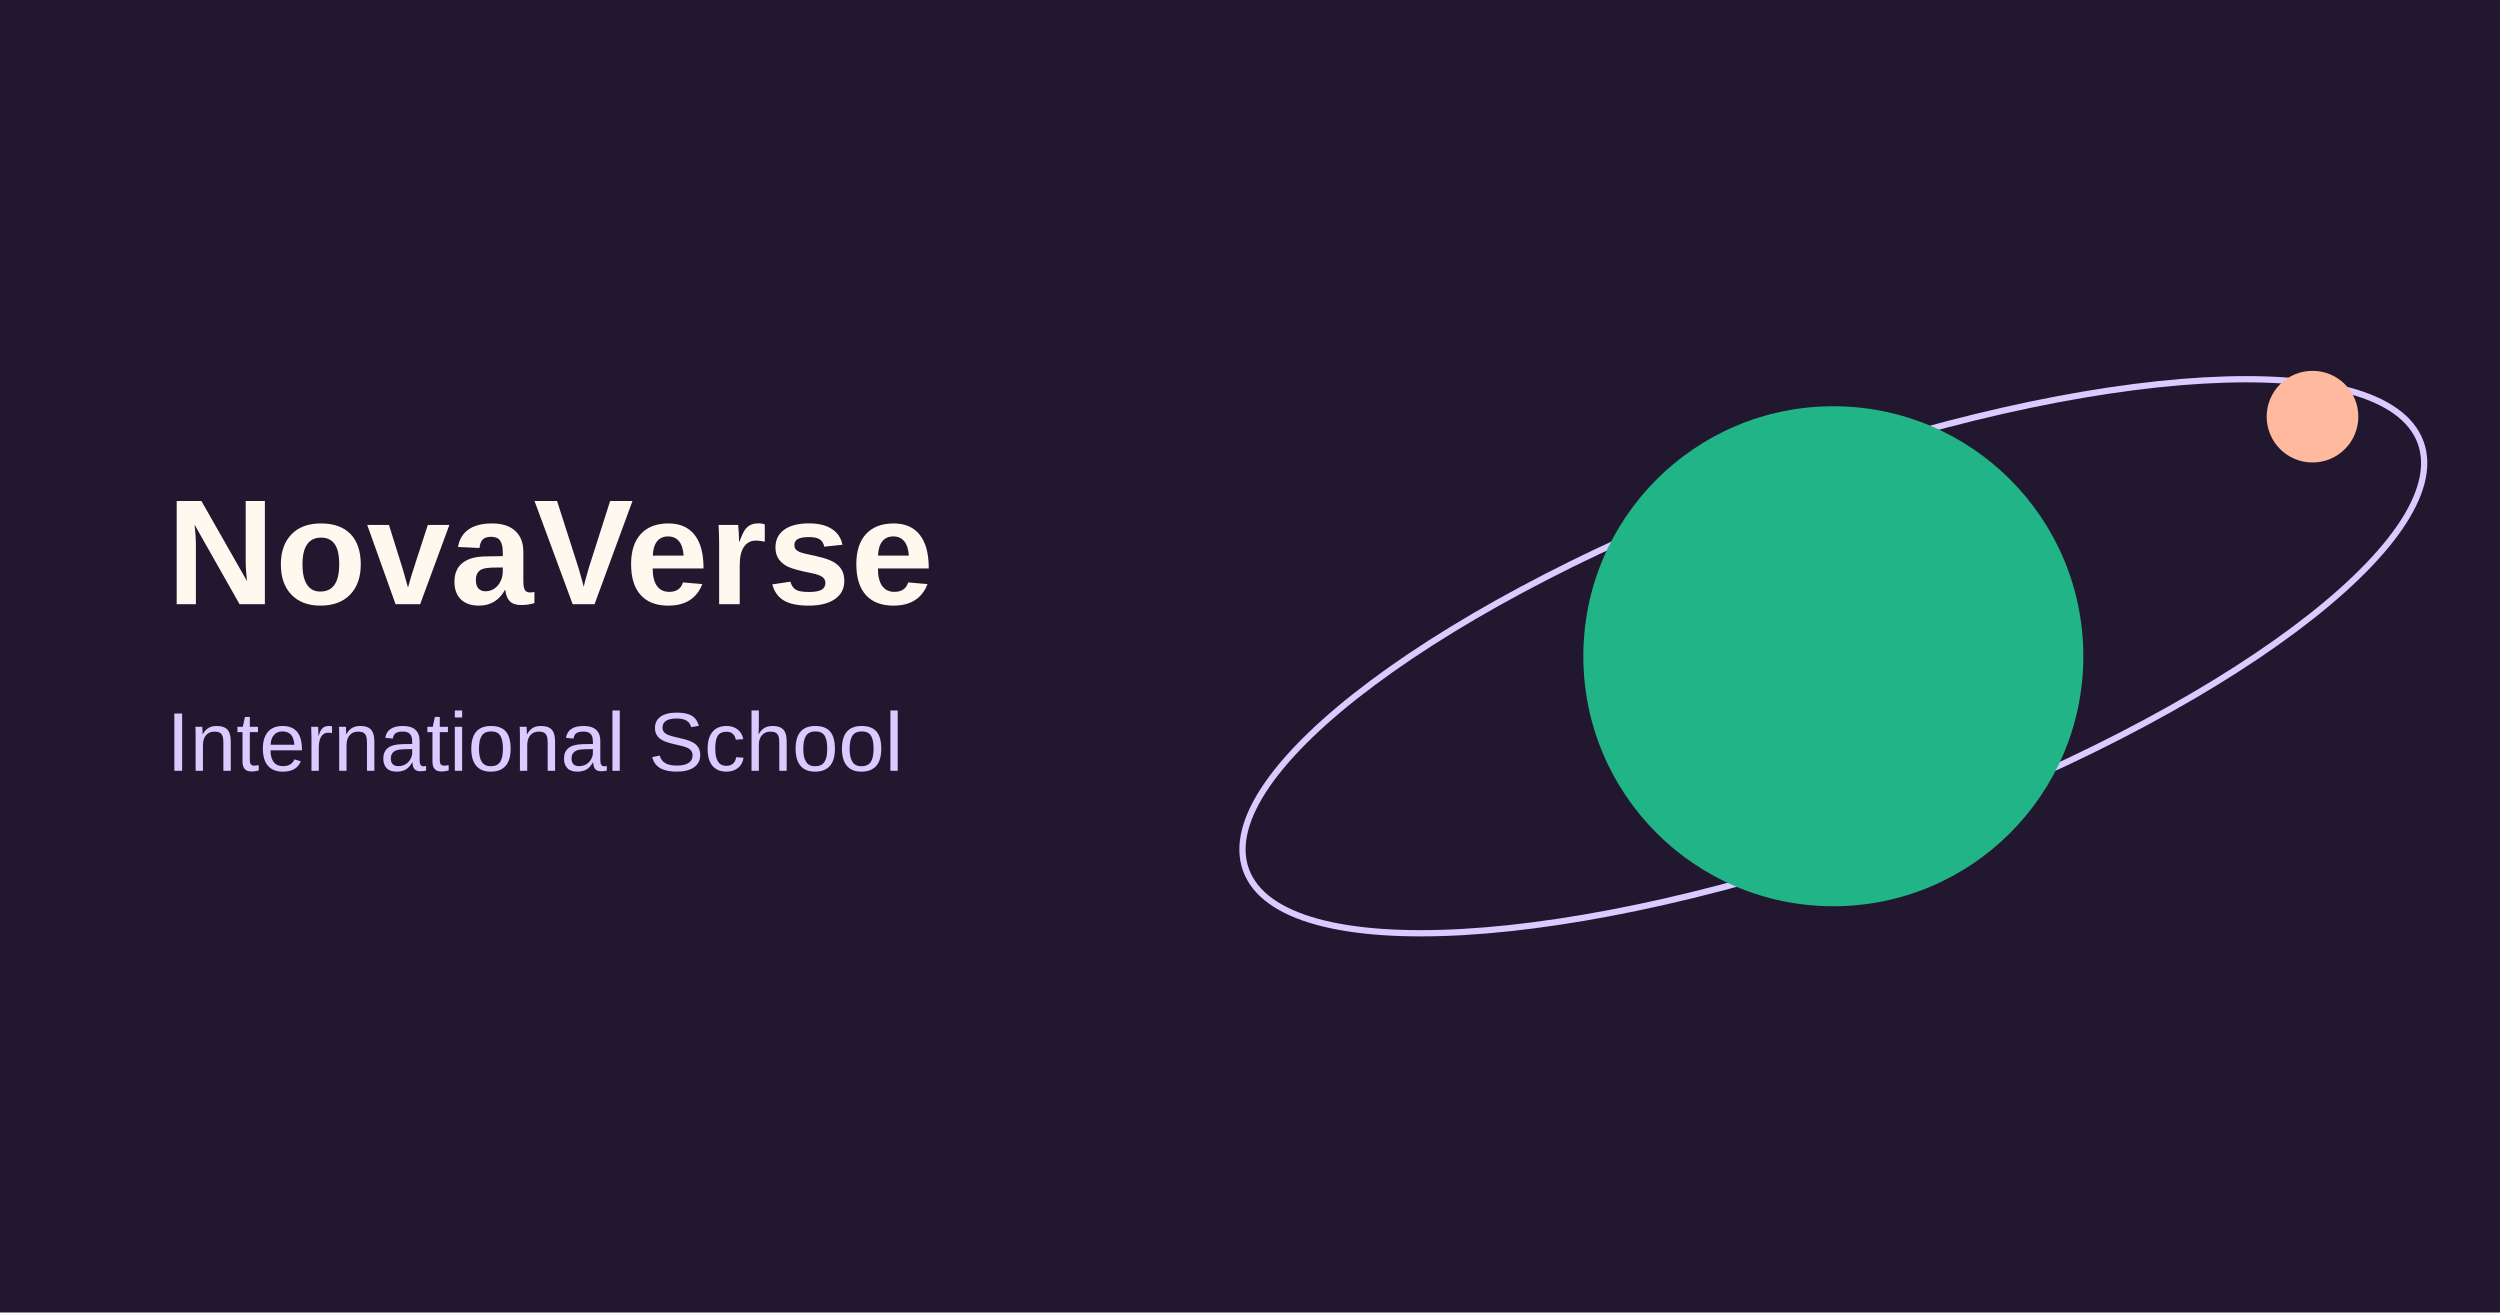
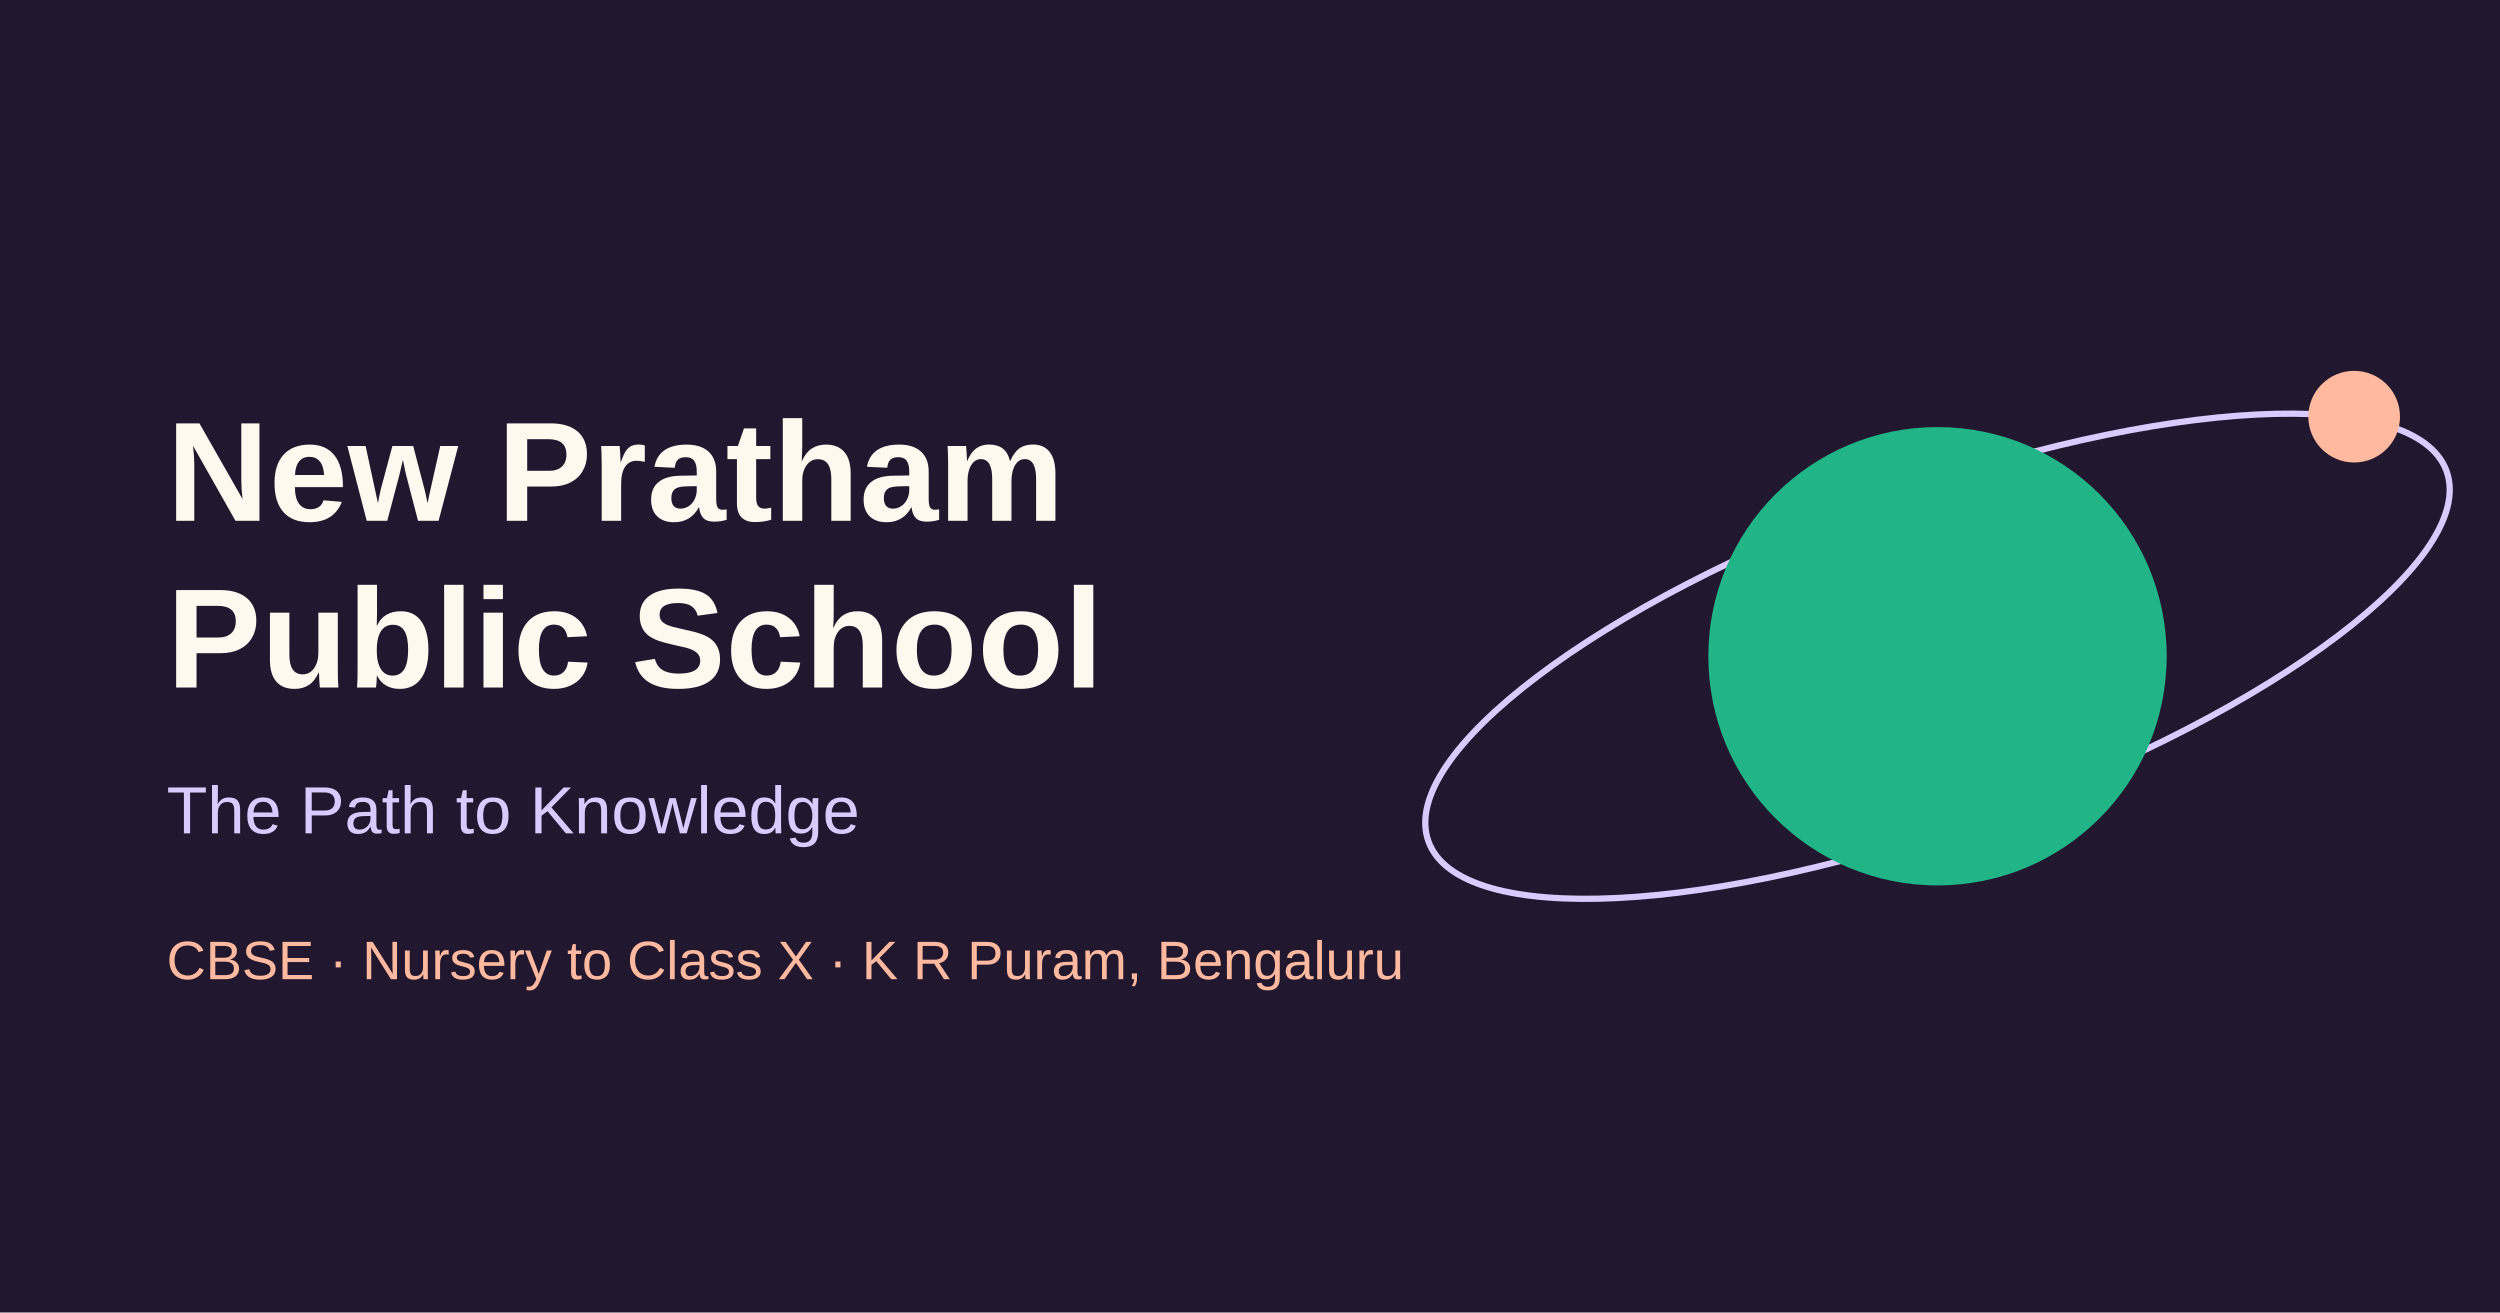
<svg xmlns="http://www.w3.org/2000/svg" viewBox="0 0 1200 630">
  <rect width="1200" height="630" fill="#21172F" />
-   <ellipse cx="880" cy="315" rx="300" ry="90" fill="none" stroke="#D9CBFF" stroke-width="3" transform="rotate(-20 880 315)" />
-   <circle cx="880" cy="315" r="120" fill="#20B486" />
-   <circle cx="1110" cy="200" r="22" fill="#FFB99E" />
-   <text x="80" y="290" font-family="Arial" font-size="72" font-weight="700" fill="#FFF8EE">NovaVerse</text>
-   <text x="80" y="370" font-family="Arial" font-size="40" fill="#D9CBFF">International School</text>
+   <ellipse cx="930" cy="315" rx="260" ry="80" fill="none" stroke="#D9CBFF" stroke-width="3" transform="rotate(-20 930 315)" />
+   <circle cx="930" cy="315" r="110" fill="#20B486" />
+   <circle cx="1130" cy="200" r="22" fill="#FFB99E" />
+   <text x="80" y="250" font-family="Arial" font-size="68" font-weight="700" fill="#FFF8EE">New Pratham</text>
+   <text x="80" y="330" font-family="Arial" font-size="68" font-weight="700" fill="#FFF8EE">Public School</text>
+   <text x="80" y="400" font-family="Arial" font-size="32" fill="#D9CBFF">The Path to Knowledge</text>
+   <text x="80" y="470" font-family="Arial" font-size="26" fill="#FFB99E">CBSE · Nursery to Class X · K R Puram, Bengaluru</text>
</svg>
